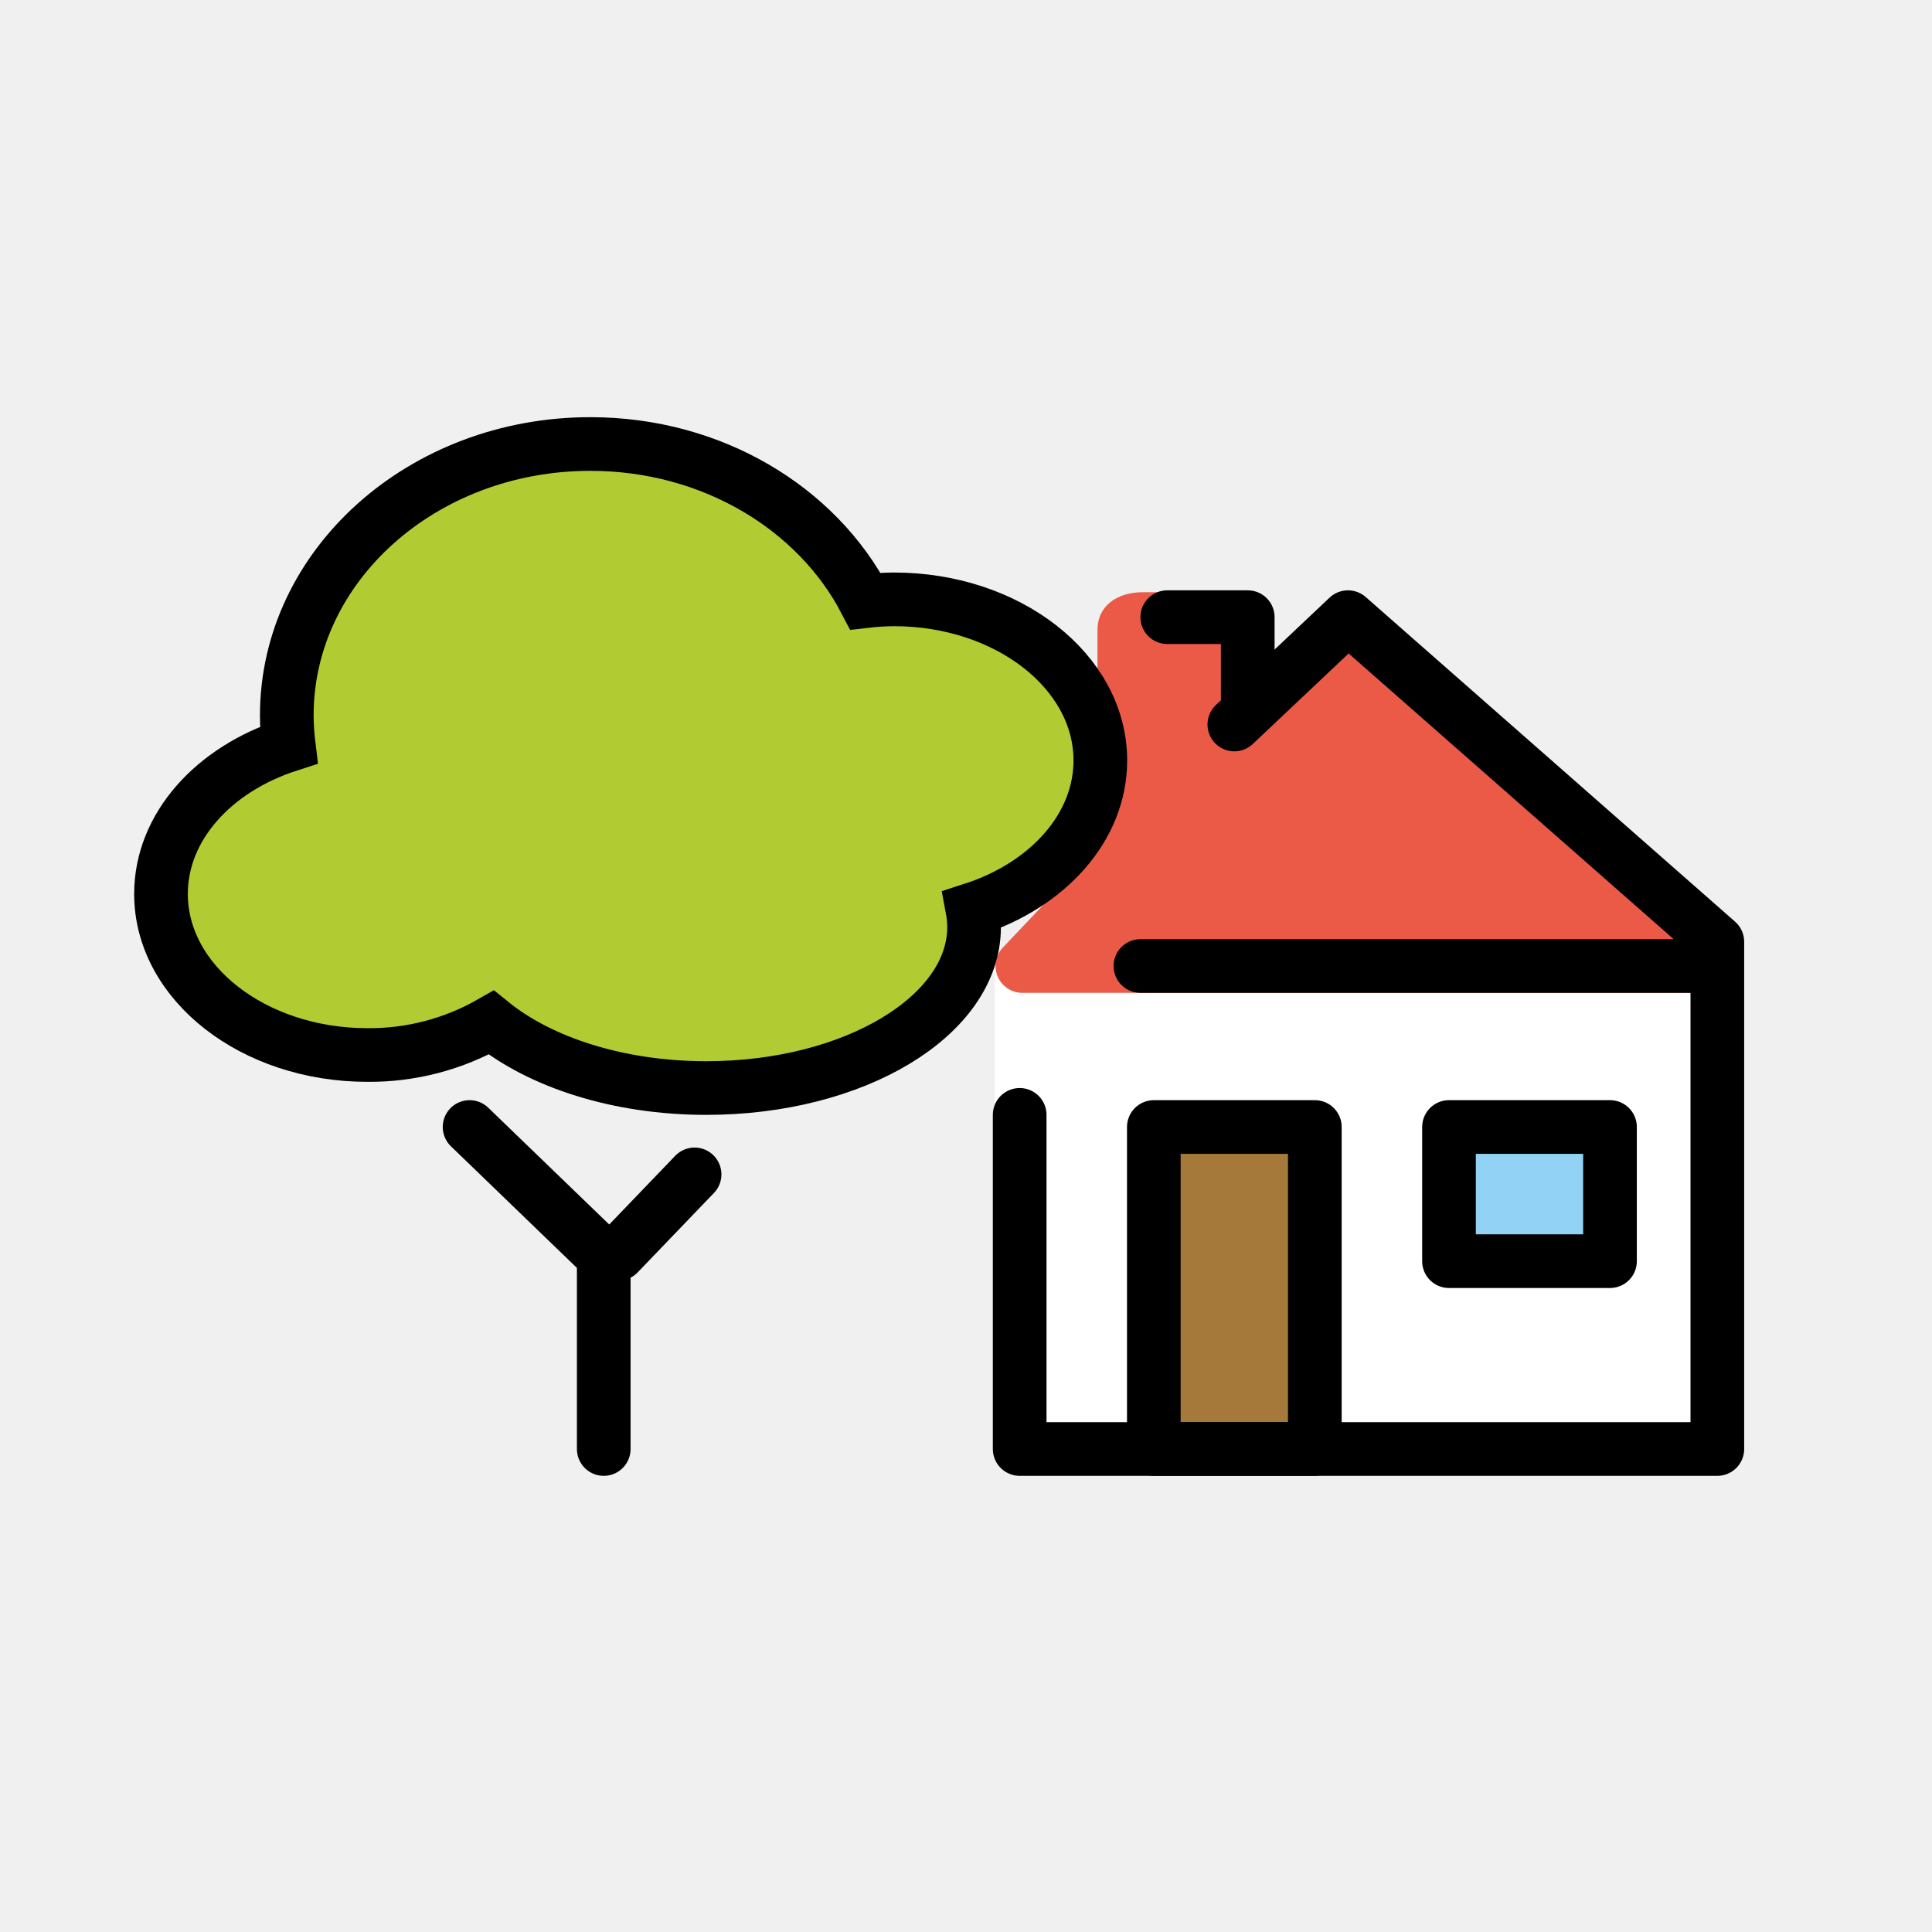
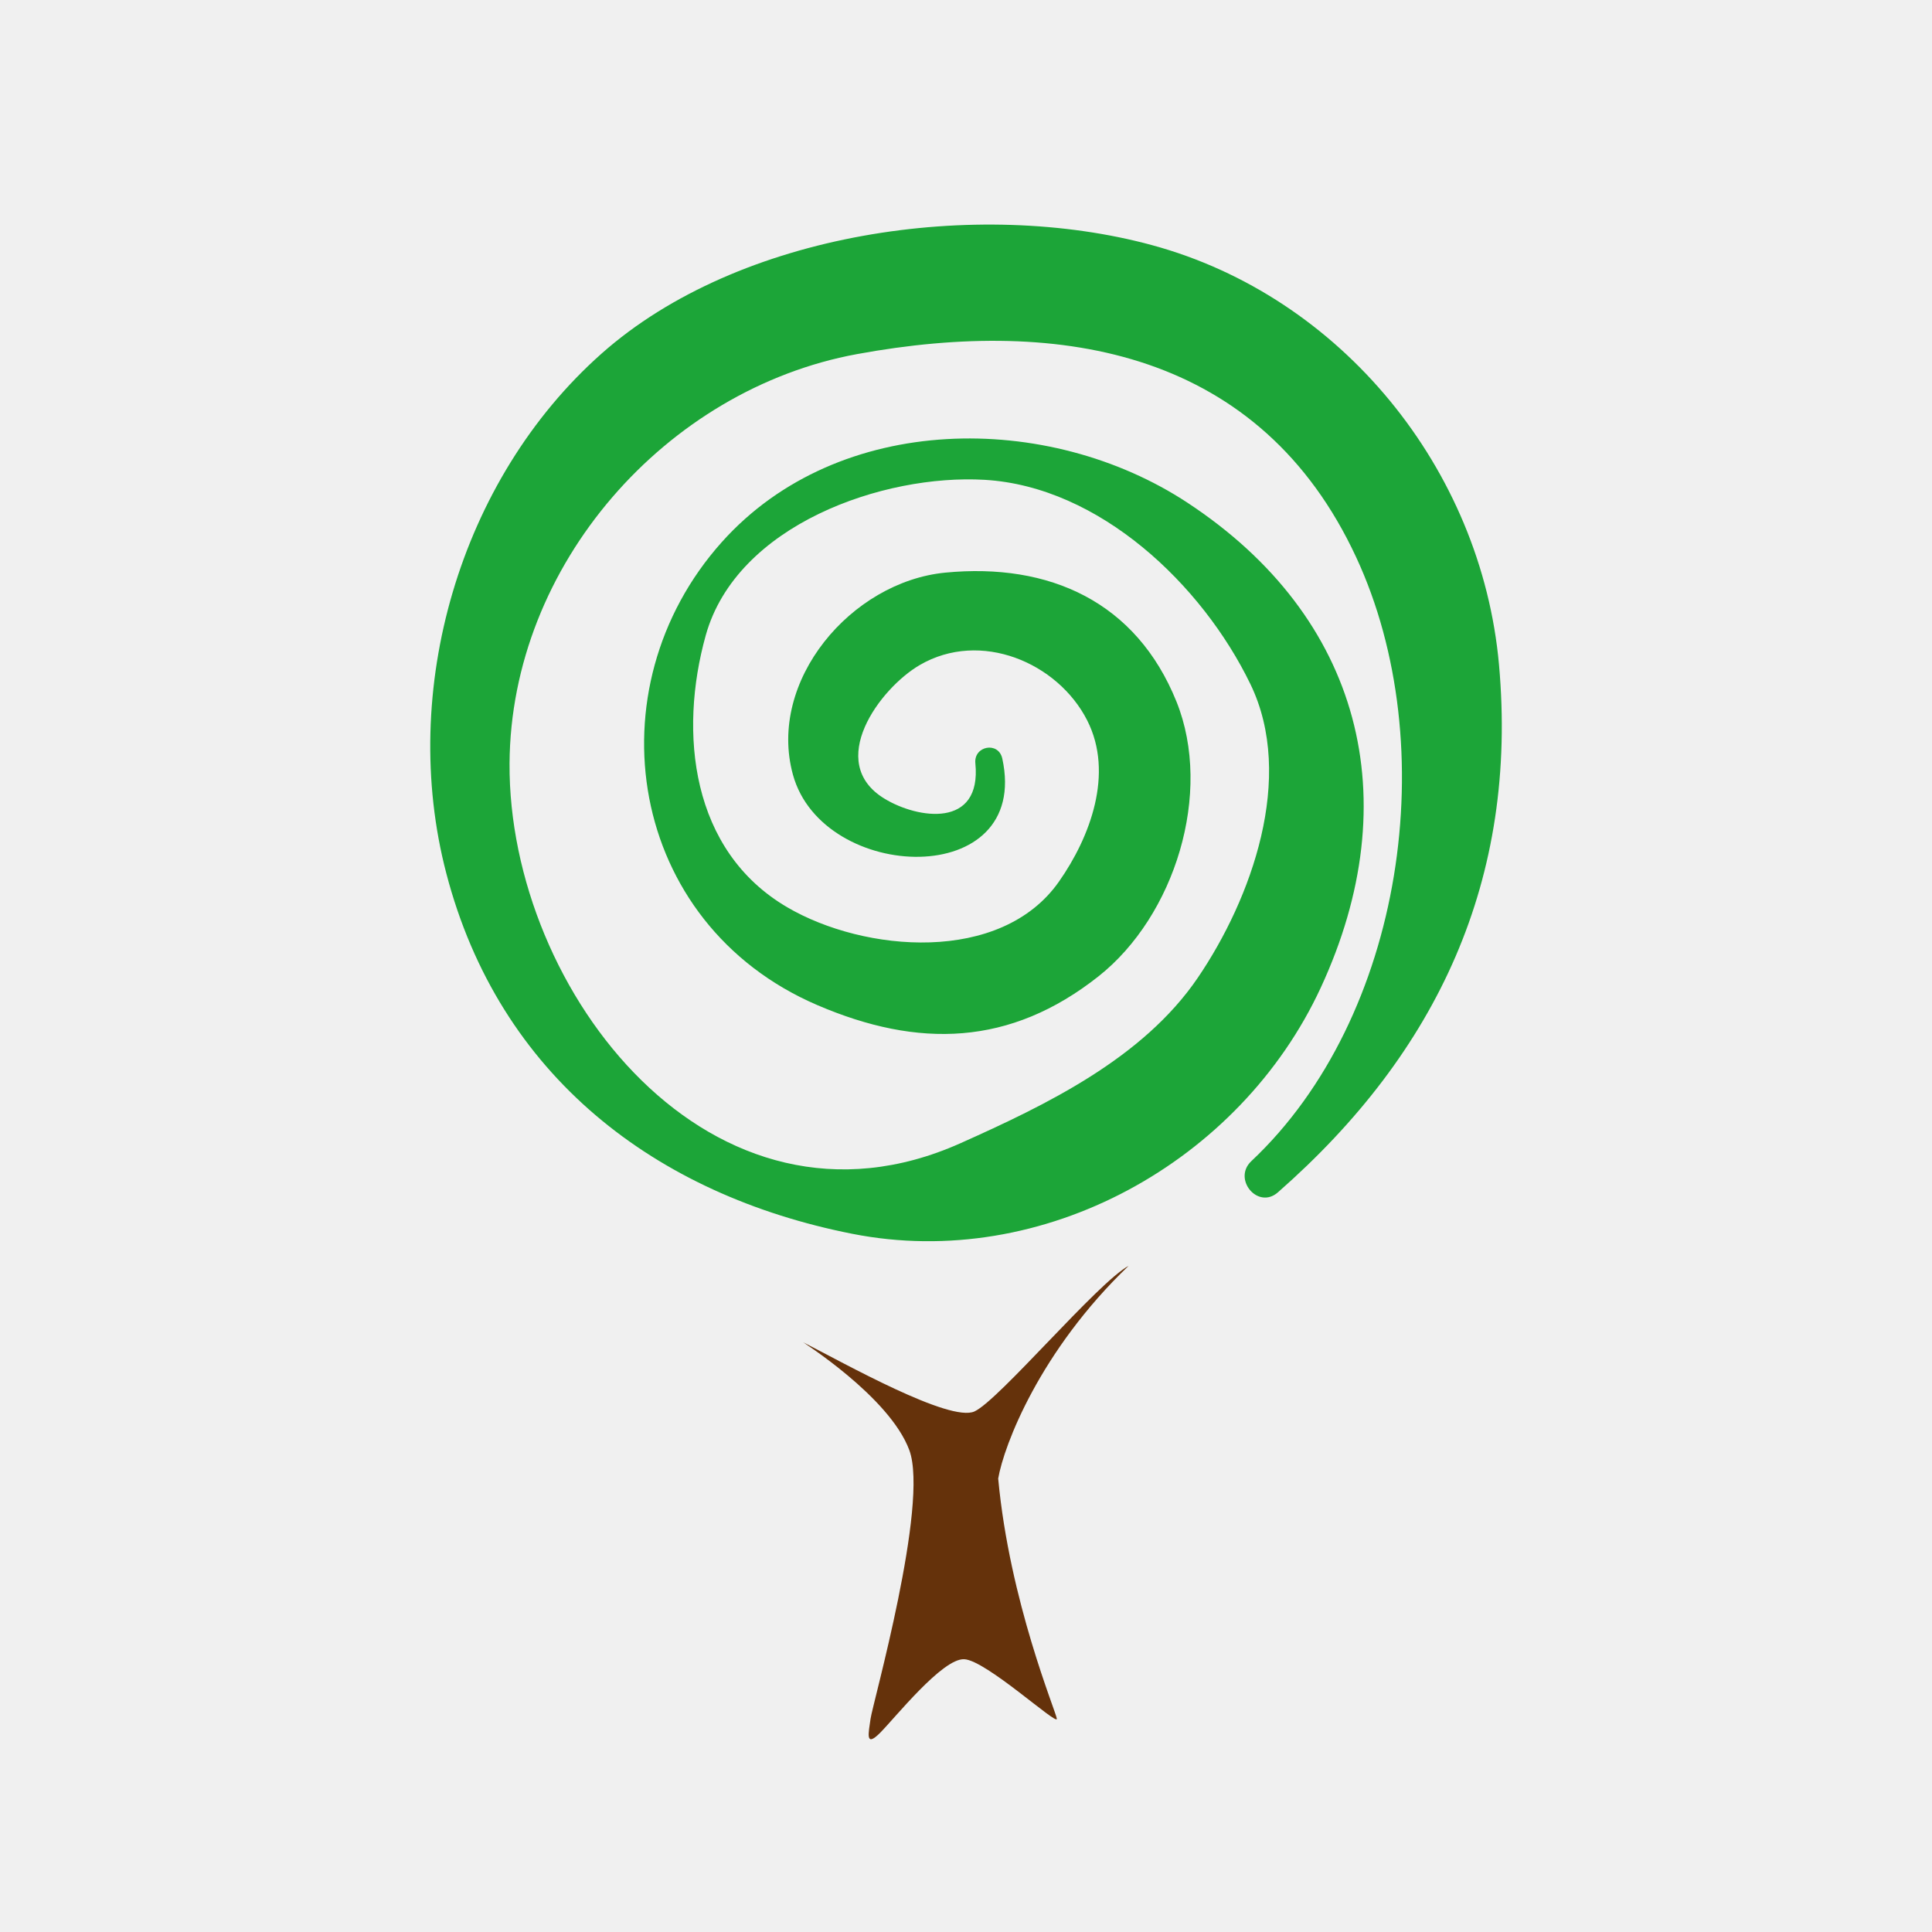
- <svg xmlns="http://www.w3.org/2000/svg" id="emoji" viewBox="0 0 72 72" version="1.1">
-   <g id="color">
-     <rect x="37.075" y="36.053" width="26.884" height="18.114" fill="#FFFFFF" />
-     <polygon fill="#EA5A47" stroke="#EA5A47" stroke-linecap="round" stroke-linejoin="round" stroke-miterlimit="10" stroke-width="2" points="50.235,23.2 38.1,36 63.5,36" />
-     <path fill="#EA5A47" d="M47.3,26l-6.4,6.059v-8.573c0-0.931,0.755-1.416,1.686-1.416h3.028 c0.931,0,1.686,0.485,1.686,1.416C47.3,23.486,47.3,26,47.3,26z" />
-     <rect x="43" y="42" width="6" height="12" fill="#A57939" />
-     <rect x="54" y="42" width="6" height="5" fill="#92D3F5" />
-     <path fill="#B1CC33" d="M41.006,28.339c0-3.312-3.445-6.003-7.694-6.003c-0.355,0.003-0.71,0.025-1.062,0.066 c-1.8-3.455-5.707-5.855-10.25-5.855c-6.248,0-11.312,4.529-11.312,10.114c0.001,0.369,0.025,0.738,0.07,1.104 C7.966,28.666,6,30.81,6,33.314c0,3.312,3.445,6.003,7.694,6.003c1.615,0.014,3.206-0.402,4.614-1.207 c1.818,1.477,4.726,2.438,8.015,2.438c5.511,0,9.978-2.688,9.978-6.003c-0.001-0.219-0.021-0.438-0.061-0.653 C39.036,32.99,41.006,30.845,41.006,28.339z" />
-   </g>
-   <g id="hair" />
-   <g id="skin" />
-   <g id="skin-shadow" />
-   <g id="line">
-     <polyline fill="none" stroke="#000000" stroke-linecap="round" stroke-linejoin="round" stroke-miterlimit="10" stroke-width="2" points="46,27 50.235,23 64,35.098 64,54 38,54 38,41.548" />
-     <rect x="43" y="42" width="6" height="12" fill="none" stroke="#000000" stroke-linecap="round" stroke-linejoin="round" stroke-miterlimit="10" stroke-width="2" />
-     <rect x="54" y="42" width="6" height="5" fill="none" stroke="#000000" stroke-linecap="round" stroke-linejoin="round" stroke-miterlimit="10" stroke-width="2" />
-     <polyline fill="none" stroke="#000000" stroke-linecap="round" stroke-linejoin="round" stroke-miterlimit="10" stroke-width="2" points="43.5,23 46.5,23 46.5,26" />
-     <path fill="none" stroke="#000000" stroke-miterlimit="10" stroke-width="2" d="M31.245,39.34" />
-     <polyline fill="none" stroke="#000000" stroke-linecap="round" stroke-linejoin="round" stroke-width="2" points="22.5,54 22.5,46.827 17.5,42" />
-     <line x1="23.041" x2="25.885" y1="46.727" y2="43.766" fill="none" stroke="#000000" stroke-linecap="round" stroke-linejoin="round" stroke-width="2" />
-     <path fill="none" stroke="#000000" stroke-linecap="round" stroke-miterlimit="10" stroke-width="2" d="M41.006,28.339 c0-3.312-3.445-6.003-7.694-6.003c-0.355,0.003-0.71,0.025-1.062,0.066c-1.8-3.455-5.707-5.855-10.25-5.855 c-6.248,0-11.312,4.529-11.312,10.114c0.001,0.369,0.025,0.738,0.07,1.104C7.966,28.666,6,30.81,6,33.314 c0,3.312,3.445,6.003,7.694,6.003c1.615,0.014,3.206-0.402,4.614-1.207c1.818,1.477,4.726,2.438,8.015,2.438 c5.511,0,9.978-2.688,9.978-6.003c-0.001-0.219-0.021-0.438-0.061-0.653 C39.036,32.99,41.006,30.845,41.006,28.339z" />
-     <line x1="63.5" x2="42.5" y1="36" y2="36" fill="none" stroke="#000000" stroke-linecap="round" stroke-linejoin="round" stroke-miterlimit="10" stroke-width="2" />
-   </g>
+ <svg xmlns="http://www.w3.org/2000/svg" width="800px" height="800px" viewBox="0 0 1024 1024" class="icon" version="1.1">
+   <path d="M794.504 352.328c-9.321-103.973-83.742-195.212-183.904-222.397-92.413-25.126-218.893-7.153-291.761 57.478-75.487 66.961-107.532 178.774-82.315 275.378 28.053 107.586 110.964 170.555 215.172 191.148 101.21 19.996 205.544-38.114 248.319-130.418 46.297-99.909 21.604-196.404-70.646-257.079-73.681-48.464-184.807-48.32-246.729 20.809-69.617 77.745-50.054 202.257 50.56 245.483 53.504 22.977 102.221 21.766 149.042-15.264 40.426-31.972 60.747-97.236 41.329-145.555-21.315-52.908-67.323-73.753-122.543-68.406-49.873 4.823-94.4 57.406-80.762 107.08 15.806 57.586 126.264 61.362 110.964-8.562-2.041-9.194-15.191-6.702-14.27 2.529 3.432 34.754-30.563 29.498-48.175 18.75-31.521-19.183-2.475-58.49 18.714-70.827 32.225-18.75 73.157-1.283 88.728 29.317 14.306 28.161 1.553 61.958-14.957 85.476-30.744 43.876-103.251 37.464-143.984 13.62-51.156-29.931-57.622-92.539-43.226-144.146 16.366-58.634 94.147-85.585 147.849-82.424 60.946 3.613 115.317 55.635 140.805 108.218 23.988 49.494 0.488 114.053-27.89 155.743-29.028 42.63-80.166 67.268-125.812 87.68-131.141 58.562-239.666-80.184-238.944-201.335 0.65-105.292 83.002-198.355 184.157-216.942 109.23-20.069 214.016-1.12 264.558 107.622 46.405 99.746 25.451 243.947-55.527 320.103-10.134 9.501 3.45 25.867 14.053 16.564C762.17 557.529 804.673 465.857 794.504 352.328z" fill="#1ca538" />
+   <path d="M425.828 711.502c-1.626-0.831 45.592 28.576 56.141 57.135 10.513 28.576-19.563 134.844-20.556 142.34-1.03 7.514-3.017 15.535 5.004 7.514 8.002-8.002 33.056-39.595 44.617-39.071 11.506 0.47 49.62 35.567 49.115 31.557-0.524-4.01-25.054-62.138-31.087-127.311 2.999-17.558 22.055-67.666 69.147-112.77-16.546 9.014-68.659 71.17-81.701 77.185C503.519 754.096 447.396 722.503 425.828 711.502z" fill="#65320b" />
</svg>
